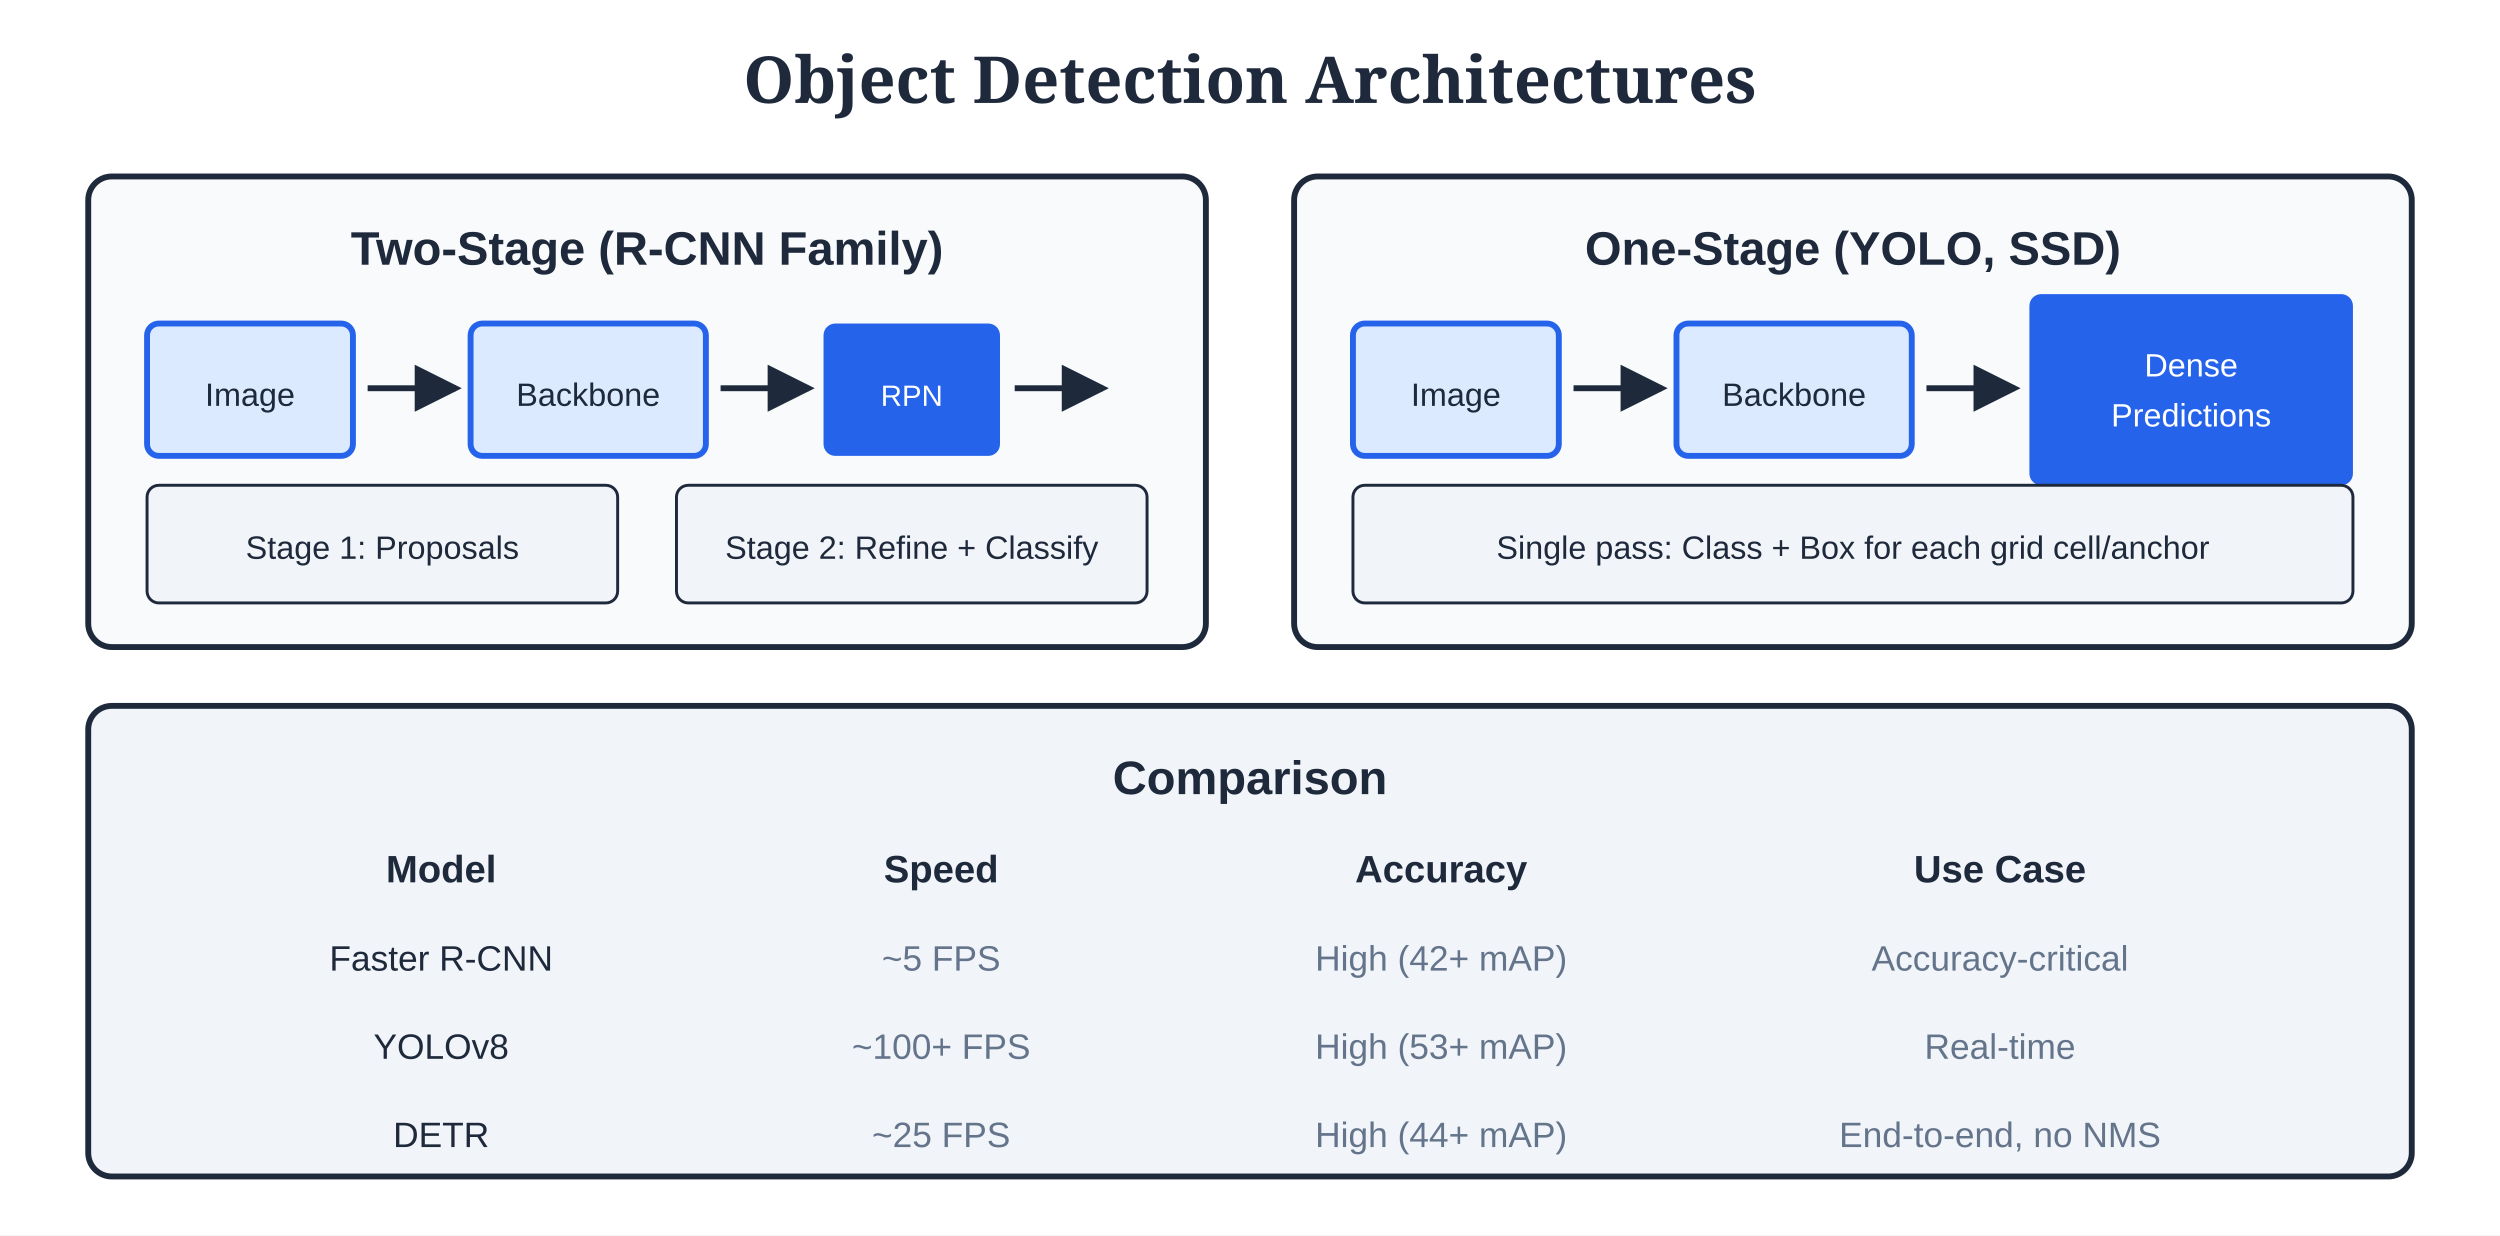
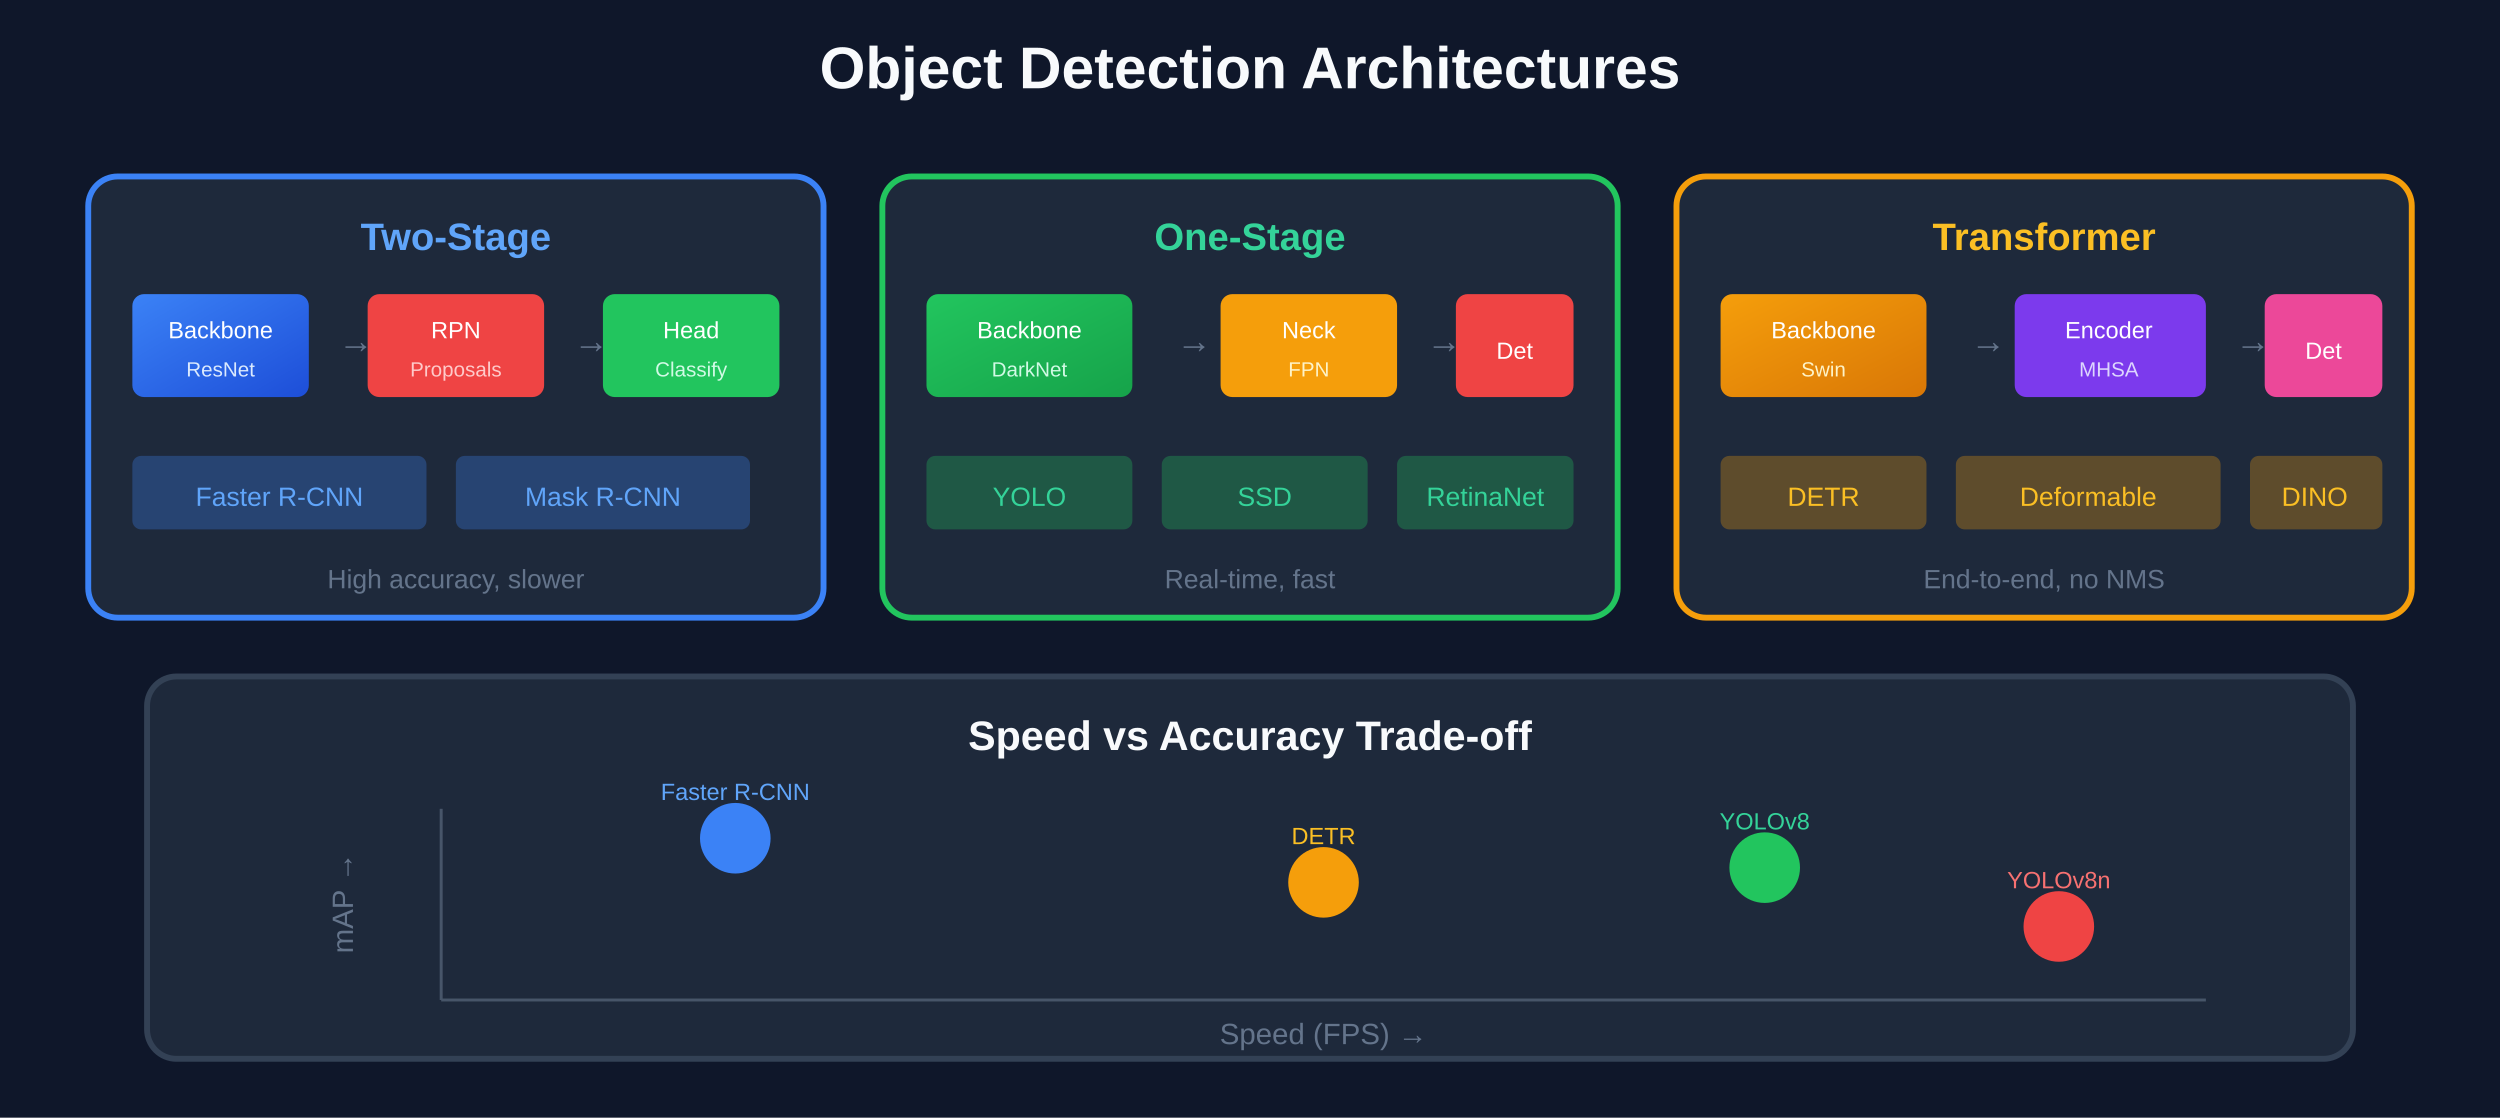
- <svg xmlns="http://www.w3.org/2000/svg" viewBox="0 0 850 420">
-   <rect width="850" height="420" fill="#ffffff" />
-   <text x="425" y="35" font-family="Georgia, serif" font-size="22" font-weight="bold" fill="#1e293b" text-anchor="middle">Object Detection Architectures</text>
-   <rect x="30" y="60" width="380" height="160" fill="#f8fafc" stroke="#1e293b" stroke-width="2" rx="8" />
-   <text x="220" y="90" font-family="Arial, sans-serif" font-size="16" font-weight="bold" fill="#1e293b" text-anchor="middle">Two-Stage (R-CNN Family)</text>
-   <rect x="50" y="110" width="70" height="45" fill="#dbeafe" stroke="#2563eb" stroke-width="2" rx="4" />
-   <text x="85" y="138" font-family="Arial, sans-serif" font-size="11" fill="#1e293b" text-anchor="middle">Image</text>
-   <path d="M 125 132 L 155 132" stroke="#1e293b" stroke-width="2" marker-end="url(#arr)" />
+ <svg xmlns="http://www.w3.org/2000/svg" viewBox="0 0 850 380">
  <defs>
-     <marker id="arr" markerWidth="8" markerHeight="8" refX="7" refY="4" orient="auto">
-       <path d="M0,0 L0,8 L8,4 z" fill="#1e293b" />
-     </marker>
+     <linearGradient id="twoStageGrad" x1="0%" y1="0%" x2="100%" y2="100%">
+       <stop offset="0%" style="stop-color:#3b82f6" />
+       <stop offset="100%" style="stop-color:#1d4ed8" />
+     </linearGradient>
+     <linearGradient id="oneStageGrad" x1="0%" y1="0%" x2="100%" y2="100%">
+       <stop offset="0%" style="stop-color:#22c55e" />
+       <stop offset="100%" style="stop-color:#16a34a" />
+     </linearGradient>
+     <linearGradient id="transformerGrad" x1="0%" y1="0%" x2="100%" y2="100%">
+       <stop offset="0%" style="stop-color:#f59e0b" />
+       <stop offset="100%" style="stop-color:#d97706" />
+     </linearGradient>
  </defs>
-   <rect x="160" y="110" width="80" height="45" fill="#dbeafe" stroke="#2563eb" stroke-width="2" rx="4" />
-   <text x="200" y="138" font-family="Arial, sans-serif" font-size="11" fill="#1e293b" text-anchor="middle">Backbone</text>
-   <path d="M 245 132 L 275 132" stroke="#1e293b" stroke-width="2" marker-end="url(#arr)" />
-   <rect x="280" y="110" width="60" height="45" fill="#2563eb" rx="4" />
-   <text x="310" y="138" font-family="Arial, sans-serif" font-size="10" fill="#ffffff" text-anchor="middle">RPN</text>
-   <path d="M 345 132 L 375 132" stroke="#1e293b" stroke-width="2" marker-end="url(#arr)" />
-   <rect x="50" y="165" width="160" height="40" fill="#f1f5f9" stroke="#1e293b" rx="4" />
-   <text x="130" y="190" font-family="Arial, sans-serif" font-size="11" fill="#1e293b" text-anchor="middle">Stage 1: Proposals</text>
-   <rect x="230" y="165" width="160" height="40" fill="#f1f5f9" stroke="#1e293b" rx="4" />
-   <text x="310" y="190" font-family="Arial, sans-serif" font-size="11" fill="#1e293b" text-anchor="middle">Stage 2: Refine + Classify</text>
-   <rect x="440" y="60" width="380" height="160" fill="#f8fafc" stroke="#1e293b" stroke-width="2" rx="8" />
-   <text x="630" y="90" font-family="Arial, sans-serif" font-size="16" font-weight="bold" fill="#1e293b" text-anchor="middle">One-Stage (YOLO, SSD)</text>
-   <rect x="460" y="110" width="70" height="45" fill="#dbeafe" stroke="#2563eb" stroke-width="2" rx="4" />
-   <text x="495" y="138" font-family="Arial, sans-serif" font-size="11" fill="#1e293b" text-anchor="middle">Image</text>
-   <path d="M 535 132 L 565 132" stroke="#1e293b" stroke-width="2" marker-end="url(#arr)" />
-   <rect x="570" y="110" width="80" height="45" fill="#dbeafe" stroke="#2563eb" stroke-width="2" rx="4" />
-   <text x="610" y="138" font-family="Arial, sans-serif" font-size="11" fill="#1e293b" text-anchor="middle">Backbone</text>
-   <path d="M 655 132 L 685 132" stroke="#1e293b" stroke-width="2" marker-end="url(#arr)" />
-   <rect x="690" y="100" width="110" height="65" fill="#2563eb" rx="4" />
-   <text x="745" y="128" font-family="Arial, sans-serif" font-size="11" fill="#ffffff" text-anchor="middle">Dense</text>
-   <text x="745" y="145" font-family="Arial, sans-serif" font-size="11" fill="#ffffff" text-anchor="middle">Predictions</text>
-   <rect x="460" y="165" width="340" height="40" fill="#f1f5f9" stroke="#1e293b" rx="4" />
-   <text x="630" y="190" font-family="Arial, sans-serif" font-size="11" fill="#1e293b" text-anchor="middle">Single pass: Class + Box for each grid cell/anchor</text>
-   <rect x="30" y="240" width="790" height="160" fill="#f1f5f9" stroke="#1e293b" stroke-width="2" rx="8" />
-   <text x="425" y="270" font-family="Arial, sans-serif" font-size="16" font-weight="bold" fill="#1e293b" text-anchor="middle">Comparison</text>
-   <text x="150" y="300" font-family="Arial, sans-serif" font-size="13" font-weight="bold" fill="#1e293b" text-anchor="middle">Model</text>
-   <text x="320" y="300" font-family="Arial, sans-serif" font-size="13" font-weight="bold" fill="#1e293b" text-anchor="middle">Speed</text>
-   <text x="490" y="300" font-family="Arial, sans-serif" font-size="13" font-weight="bold" fill="#1e293b" text-anchor="middle">Accuracy</text>
-   <text x="680" y="300" font-family="Arial, sans-serif" font-size="13" font-weight="bold" fill="#1e293b" text-anchor="middle">Use Case</text>
-   <text x="150" y="330" font-family="Arial, sans-serif" font-size="12" fill="#1e293b" text-anchor="middle">Faster R-CNN</text>
-   <text x="320" y="330" font-family="Arial, sans-serif" font-size="12" fill="#64748b" text-anchor="middle">~5 FPS</text>
-   <text x="490" y="330" font-family="Arial, sans-serif" font-size="12" fill="#64748b" text-anchor="middle">High (42+ mAP)</text>
-   <text x="680" y="330" font-family="Arial, sans-serif" font-size="12" fill="#64748b" text-anchor="middle">Accuracy-critical</text>
-   <text x="150" y="360" font-family="Arial, sans-serif" font-size="12" fill="#1e293b" text-anchor="middle">YOLOv8</text>
-   <text x="320" y="360" font-family="Arial, sans-serif" font-size="12" fill="#64748b" text-anchor="middle">~100+ FPS</text>
-   <text x="490" y="360" font-family="Arial, sans-serif" font-size="12" fill="#64748b" text-anchor="middle">High (53+ mAP)</text>
-   <text x="680" y="360" font-family="Arial, sans-serif" font-size="12" fill="#64748b" text-anchor="middle">Real-time</text>
-   <text x="150" y="390" font-family="Arial, sans-serif" font-size="12" fill="#1e293b" text-anchor="middle">DETR</text>
-   <text x="320" y="390" font-family="Arial, sans-serif" font-size="12" fill="#64748b" text-anchor="middle">~25 FPS</text>
-   <text x="490" y="390" font-family="Arial, sans-serif" font-size="12" fill="#64748b" text-anchor="middle">High (44+ mAP)</text>
-   <text x="680" y="390" font-family="Arial, sans-serif" font-size="12" fill="#64748b" text-anchor="middle">End-to-end, no NMS</text>
+   <rect width="850" height="380" fill="#0f172a" />
+   <text x="425" y="30" text-anchor="middle" font-family="Arial, sans-serif" font-size="20" font-weight="bold" fill="#f8fafc">Object Detection Architectures</text>
+   <g transform="translate(30, 60)">
+     <rect width="250" height="150" rx="10" fill="#1e293b" stroke="#3b82f6" stroke-width="2" />
+     <text x="125" y="25" text-anchor="middle" font-family="Arial, sans-serif" font-size="13" font-weight="bold" fill="#60a5fa">Two-Stage</text>
+     <g transform="translate(15, 40)">
+       <rect width="60" height="35" rx="4" fill="url(#twoStageGrad)" />
+       <text x="30" y="15" text-anchor="middle" font-family="Arial, sans-serif" font-size="8" fill="#fff">Backbone</text>
+       <text x="30" y="28" text-anchor="middle" font-family="Arial, sans-serif" font-size="7" fill="#dbeafe">ResNet</text>
+     </g>
+     <text x="85" y="60" font-family="Arial, sans-serif" font-size="12" fill="#64748b">→</text>
+     <g transform="translate(95, 40)">
+       <rect width="60" height="35" rx="4" fill="#ef4444" />
+       <text x="30" y="15" text-anchor="middle" font-family="Arial, sans-serif" font-size="8" fill="#fff">RPN</text>
+       <text x="30" y="28" text-anchor="middle" font-family="Arial, sans-serif" font-size="7" fill="#fecaca">Proposals</text>
+     </g>
+     <text x="165" y="60" font-family="Arial, sans-serif" font-size="12" fill="#64748b">→</text>
+     <g transform="translate(175, 40)">
+       <rect width="60" height="35" rx="4" fill="#22c55e" />
+       <text x="30" y="15" text-anchor="middle" font-family="Arial, sans-serif" font-size="8" fill="#fff">Head</text>
+       <text x="30" y="28" text-anchor="middle" font-family="Arial, sans-serif" font-size="7" fill="#d1fae5">Classify</text>
+     </g>
+     <g transform="translate(15, 95)">
+       <rect width="100" height="25" rx="3" fill="#3b82f6" opacity="0.3" />
+       <text x="50" y="17" text-anchor="middle" font-family="Arial, sans-serif" font-size="9" fill="#60a5fa">Faster R-CNN</text>
+     </g>
+     <g transform="translate(125, 95)">
+       <rect width="100" height="25" rx="3" fill="#3b82f6" opacity="0.3" />
+       <text x="50" y="17" text-anchor="middle" font-family="Arial, sans-serif" font-size="9" fill="#60a5fa">Mask R-CNN</text>
+     </g>
+     <text x="125" y="140" text-anchor="middle" font-family="Arial, sans-serif" font-size="9" fill="#64748b">High accuracy, slower</text>
+   </g>
+   <g transform="translate(300, 60)">
+     <rect width="250" height="150" rx="10" fill="#1e293b" stroke="#22c55e" stroke-width="2" />
+     <text x="125" y="25" text-anchor="middle" font-family="Arial, sans-serif" font-size="13" font-weight="bold" fill="#34d399">One-Stage</text>
+     <g transform="translate(15, 40)">
+       <rect width="70" height="35" rx="4" fill="url(#oneStageGrad)" />
+       <text x="35" y="15" text-anchor="middle" font-family="Arial, sans-serif" font-size="8" fill="#fff">Backbone</text>
+       <text x="35" y="28" text-anchor="middle" font-family="Arial, sans-serif" font-size="7" fill="#d1fae5">DarkNet</text>
+     </g>
+     <text x="100" y="60" font-family="Arial, sans-serif" font-size="12" fill="#64748b">→</text>
+     <g transform="translate(115, 40)">
+       <rect width="60" height="35" rx="4" fill="#f59e0b" />
+       <text x="30" y="15" text-anchor="middle" font-family="Arial, sans-serif" font-size="8" fill="#fff">Neck</text>
+       <text x="30" y="28" text-anchor="middle" font-family="Arial, sans-serif" font-size="7" fill="#fef3c7">FPN</text>
+     </g>
+     <text x="185" y="60" font-family="Arial, sans-serif" font-size="12" fill="#64748b">→</text>
+     <g transform="translate(195, 40)">
+       <rect width="40" height="35" rx="4" fill="#ef4444" />
+       <text x="20" y="22" text-anchor="middle" font-family="Arial, sans-serif" font-size="8" fill="#fff">Det</text>
+     </g>
+     <g transform="translate(15, 95)">
+       <rect width="70" height="25" rx="3" fill="#22c55e" opacity="0.3" />
+       <text x="35" y="17" text-anchor="middle" font-family="Arial, sans-serif" font-size="9" fill="#34d399">YOLO</text>
+     </g>
+     <g transform="translate(95, 95)">
+       <rect width="70" height="25" rx="3" fill="#22c55e" opacity="0.3" />
+       <text x="35" y="17" text-anchor="middle" font-family="Arial, sans-serif" font-size="9" fill="#34d399">SSD</text>
+     </g>
+     <g transform="translate(175, 95)">
+       <rect width="60" height="25" rx="3" fill="#22c55e" opacity="0.3" />
+       <text x="30" y="17" text-anchor="middle" font-family="Arial, sans-serif" font-size="9" fill="#34d399">RetinaNet</text>
+     </g>
+     <text x="125" y="140" text-anchor="middle" font-family="Arial, sans-serif" font-size="9" fill="#64748b">Real-time, fast</text>
+   </g>
+   <g transform="translate(570, 60)">
+     <rect width="250" height="150" rx="10" fill="#1e293b" stroke="#f59e0b" stroke-width="2" />
+     <text x="125" y="25" text-anchor="middle" font-family="Arial, sans-serif" font-size="13" font-weight="bold" fill="#fbbf24">Transformer</text>
+     <g transform="translate(15, 40)">
+       <rect width="70" height="35" rx="4" fill="url(#transformerGrad)" />
+       <text x="35" y="15" text-anchor="middle" font-family="Arial, sans-serif" font-size="8" fill="#fff">Backbone</text>
+       <text x="35" y="28" text-anchor="middle" font-family="Arial, sans-serif" font-size="7" fill="#fef3c7">Swin</text>
+     </g>
+     <text x="100" y="60" font-family="Arial, sans-serif" font-size="12" fill="#64748b">→</text>
+     <g transform="translate(115, 40)">
+       <rect width="65" height="35" rx="4" fill="#7c3aed" />
+       <text x="32" y="15" text-anchor="middle" font-family="Arial, sans-serif" font-size="8" fill="#fff">Encoder</text>
+       <text x="32" y="28" text-anchor="middle" font-family="Arial, sans-serif" font-size="7" fill="#ddd6fe">MHSA</text>
+     </g>
+     <text x="190" y="60" font-family="Arial, sans-serif" font-size="12" fill="#64748b">→</text>
+     <g transform="translate(200, 40)">
+       <rect width="40" height="35" rx="4" fill="#ec4899" />
+       <text x="20" y="22" text-anchor="middle" font-family="Arial, sans-serif" font-size="8" fill="#fff">Det</text>
+     </g>
+     <g transform="translate(15, 95)">
+       <rect width="70" height="25" rx="3" fill="#f59e0b" opacity="0.3" />
+       <text x="35" y="17" text-anchor="middle" font-family="Arial, sans-serif" font-size="9" fill="#fbbf24">DETR</text>
+     </g>
+     <g transform="translate(95, 95)">
+       <rect width="90" height="25" rx="3" fill="#f59e0b" opacity="0.3" />
+       <text x="45" y="17" text-anchor="middle" font-family="Arial, sans-serif" font-size="9" fill="#fbbf24">Deformable</text>
+     </g>
+     <g transform="translate(195, 95)">
+       <rect width="45" height="25" rx="3" fill="#f59e0b" opacity="0.3" />
+       <text x="22" y="17" text-anchor="middle" font-family="Arial, sans-serif" font-size="9" fill="#fbbf24">DINO</text>
+     </g>
+     <text x="125" y="140" text-anchor="middle" font-family="Arial, sans-serif" font-size="9" fill="#64748b">End-to-end, no NMS</text>
+   </g>
+   <g transform="translate(50, 230)">
+     <rect width="750" height="130" rx="10" fill="#1e293b" stroke="#334155" stroke-width="2" />
+     <text x="375" y="25" text-anchor="middle" font-family="Arial, sans-serif" font-size="14" font-weight="bold" fill="#f8fafc">Speed vs Accuracy Trade-off</text>
+     <line x1="100" y1="110" x2="700" y2="110" stroke="#475569" stroke-width="1" />
+     <line x1="100" y1="110" x2="100" y2="45" stroke="#475569" stroke-width="1" />
+     <text x="400" y="125" text-anchor="middle" font-family="Arial, sans-serif" font-size="10" fill="#64748b">Speed (FPS) →</text>
+     <text x="70" y="77" text-anchor="middle" font-family="Arial, sans-serif" font-size="10" fill="#64748b" transform="rotate(-90, 70, 77)">mAP →</text>
+     <circle cx="200" cy="55" r="12" fill="#3b82f6" />
+     <text x="200" y="42" text-anchor="middle" font-family="Arial, sans-serif" font-size="8" fill="#60a5fa">Faster R-CNN</text>
+     <circle cx="400" cy="70" r="12" fill="#f59e0b" />
+     <text x="400" y="57" text-anchor="middle" font-family="Arial, sans-serif" font-size="8" fill="#fbbf24">DETR</text>
+     <circle cx="550" cy="65" r="12" fill="#22c55e" />
+     <text x="550" y="52" text-anchor="middle" font-family="Arial, sans-serif" font-size="8" fill="#34d399">YOLOv8</text>
+     <circle cx="650" cy="85" r="12" fill="#ef4444" />
+     <text x="650" y="72" text-anchor="middle" font-family="Arial, sans-serif" font-size="8" fill="#f87171">YOLOv8n</text>
+   </g>
</svg>
